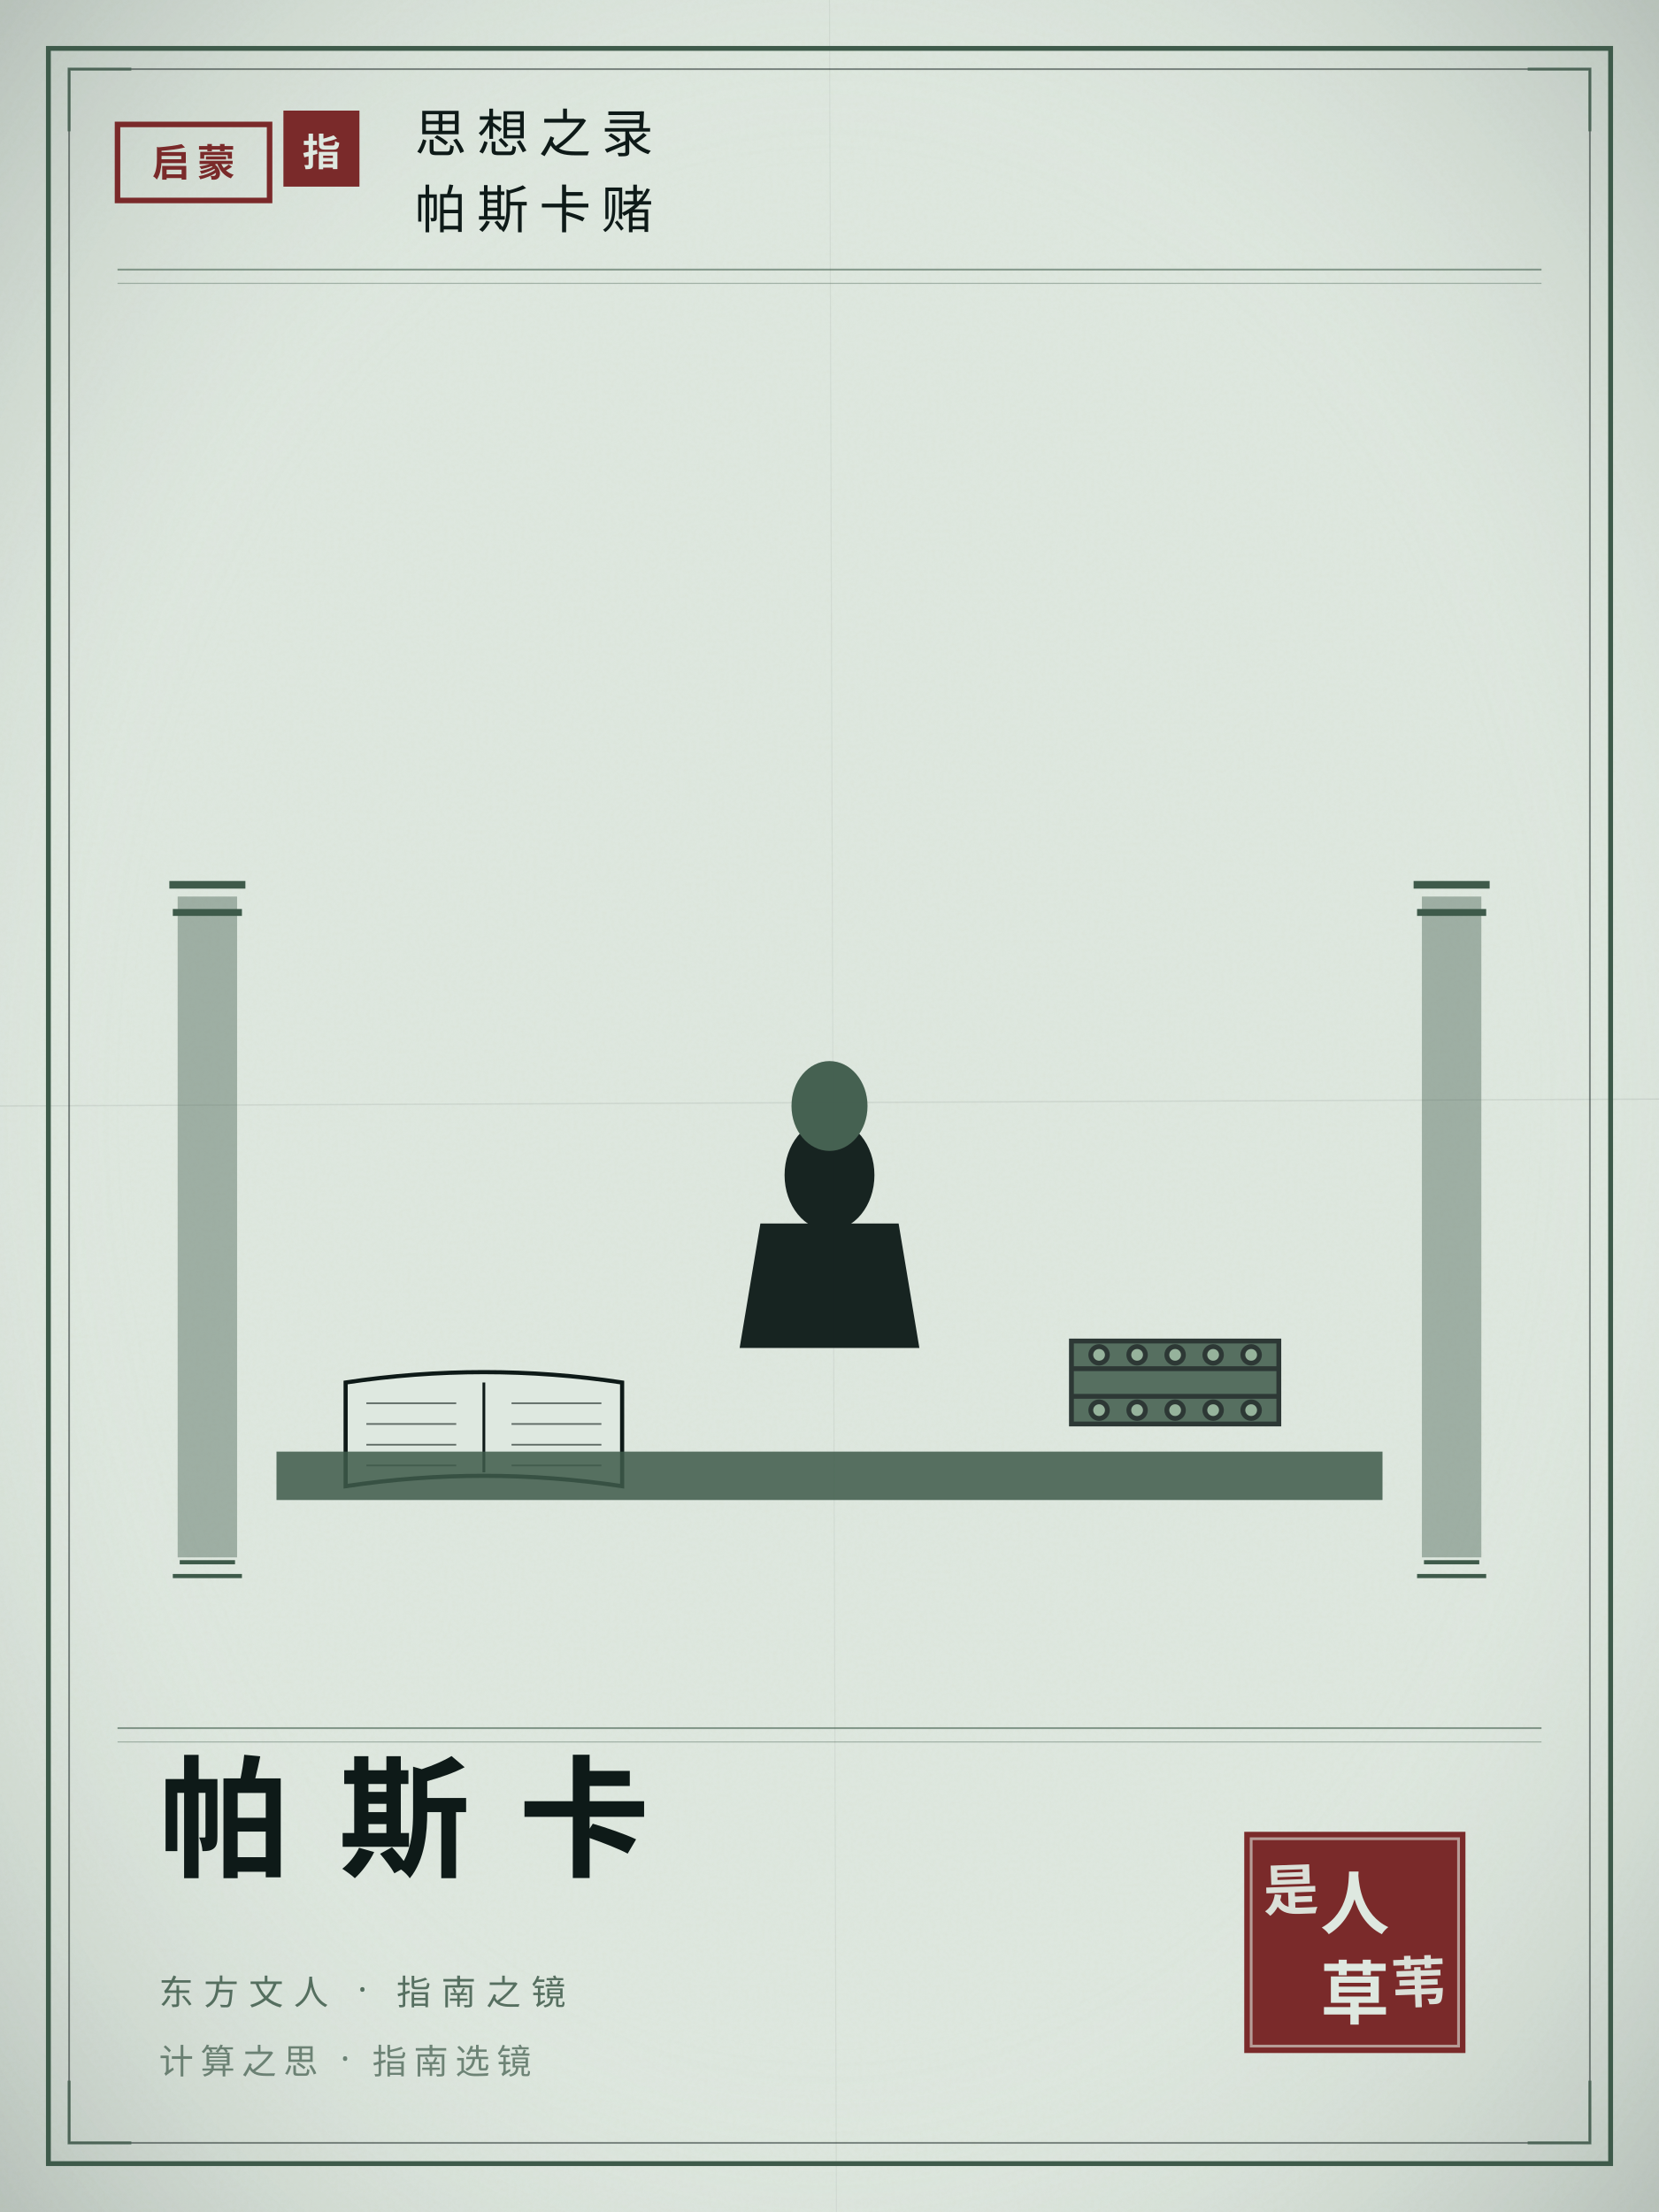
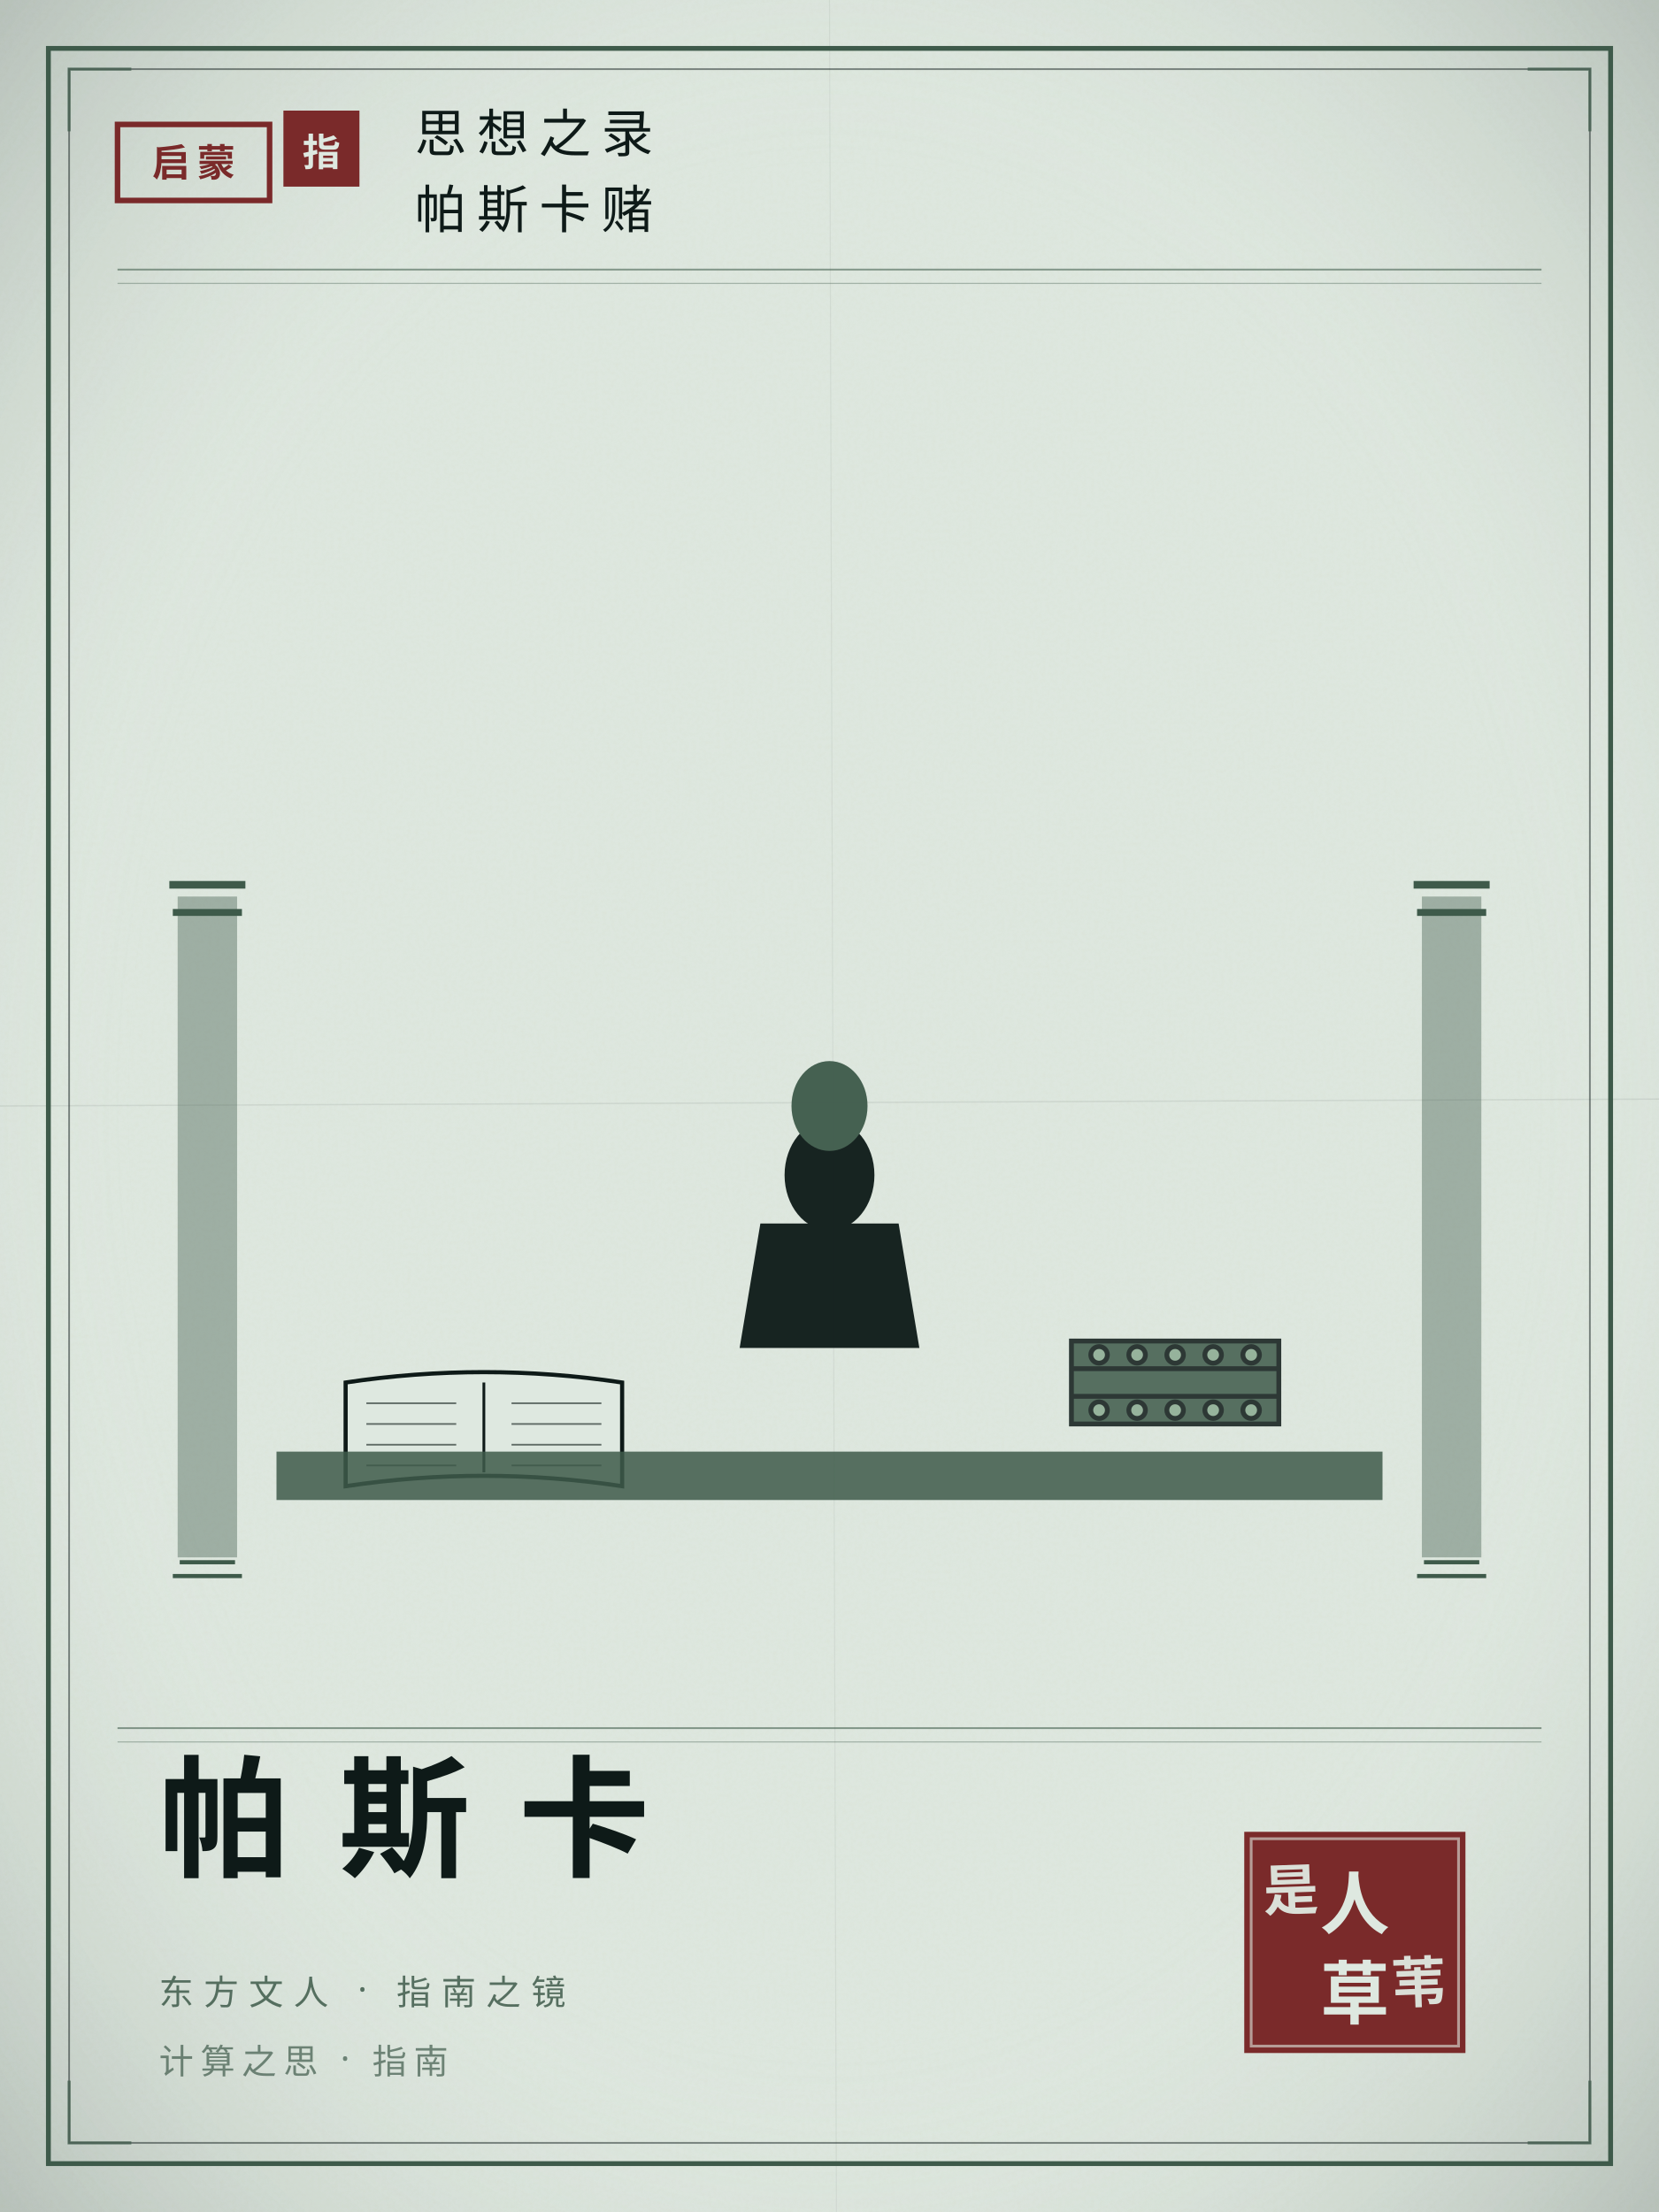
<svg xmlns="http://www.w3.org/2000/svg" viewBox="0 0 480 640" width="480" height="640" preserveAspectRatio="xMidYMid meet">
  <defs>
    <filter id="ink-78" x="-10%" y="-10%" width="120%" height="120%">
      <feTurbulence type="fractalNoise" baseFrequency="0.022" numOctaves="2" seed="78" result="noise" />
      <feDisplacementMap in="SourceGraphic" in2="noise" scale="2.4" />
    </filter>
    <filter id="ink-strong-78" x="-10%" y="-10%" width="120%" height="120%">
      <feTurbulence type="fractalNoise" baseFrequency="0.045" numOctaves="3" seed="85" result="noise" />
      <feDisplacementMap in="SourceGraphic" in2="noise" scale="3.6" />
    </filter>
    <filter id="wash-78" x="-20%" y="-20%" width="140%" height="140%">
      <feTurbulence type="fractalNoise" baseFrequency="0.018" numOctaves="2" seed="81" result="t" />
      <feDisplacementMap in="SourceGraphic" in2="t" scale="6" />
      <feGaussianBlur stdDeviation="0.6" />
    </filter>
    <filter id="haze-78">
      <feGaussianBlur stdDeviation="2.4" />
    </filter>
    <filter id="paper-78" x="0%" y="0%" width="100%" height="100%">
      <feTurbulence type="fractalNoise" baseFrequency="0.85" numOctaves="2" seed="89" result="grain" />
      <feColorMatrix in="grain" type="matrix" values="0 0 0 0 0.45                 0 0 0 0 0.35                 0 0 0 0 0.20                 0 0 0 0.10 0" />
    </filter>
  </defs>
  <rect x="0" y="0" width="480" height="640" fill="#dee8e0" />
  <rect x="0" y="0" width="480" height="640" fill="#dee8e0" filter="url(#paper-78)" opacity="0.55" />
  <radialGradient id="vignette-78" cx="50%" cy="50%" r="70%">
    <stop offset="60%" stop-color="#dee8e0" stop-opacity="0" />
    <stop offset="100%" stop-color="#0e1a18" stop-opacity="0.18" />
  </radialGradient>
  <rect x="0" y="0" width="480" height="640" fill="url(#vignette-78)" />
  <path d="M 0 320 L 480 318" stroke="#0e1a18" stroke-width="0.4" opacity="0.08" />
  <path d="M 240 0 L 242 640" stroke="#0e1a18" stroke-width="0.3" opacity="0.06" />
  <rect x="14" y="14" width="452" height="612" fill="none" stroke="#3e5a4a" stroke-width="1.4" />
  <rect x="20" y="20" width="440" height="600" fill="none" stroke="#0e1a18" stroke-width="0.5" opacity="0.5" />
  <g stroke="#3e5a4a" stroke-width="0.9" fill="none" opacity="0.7">
    <path d="M 20 38 L 20 20 L 38 20" />
    <path d="M 442 20 L 460 20 L 460 38" />
    <path d="M 460 602 L 460 620 L 442 620" />
    <path d="M 38 620 L 20 620 L 20 602" />
  </g>
  <g>
    <g transform="translate(34 36)">
      <rect x="0" y="0" width="44" height="22" fill="none" stroke="#7a2a2a" stroke-width="1.6" />
      <text x="22" y="15" text-anchor="middle" font-family="STKaiti, KaiTi, serif" font-size="11" fill="#7a2a2a" letter-spacing="2" font-weight="600">启蒙</text>
    </g>
    <g transform="translate(82 32)">
      <rect x="0" y="0" width="22" height="22" fill="#7a2a2a" />
      <text x="11" y="16" text-anchor="middle" font-family="serif" font-size="11" fill="#dee8e0" font-weight="700">指</text>
    </g>
    <g transform="translate(120 44)">
      <text font-family="STKaiti, KaiTi, serif" font-size="15" fill="#0e1a18" letter-spacing="3" font-weight="500">
        <tspan x="0" dy="0">思想之录</tspan>
        <tspan x="0" dy="22">帕斯卡赌</tspan>
      </text>
    </g>
    <line x1="34" y1="78" x2="446" y2="78" stroke="#3e5a4a" stroke-width="0.5" opacity="0.6" />
    <line x1="34" y1="82" x2="446" y2="82" stroke="#3e5a4a" stroke-width="0.3" opacity="0.4" />
  </g>
  <g>
    <g stroke="#3e5a4a" stroke-width="1.2" fill="none">
      <rect x="52" y="260" width="16" height="190" fill="#3e5a4a" opacity="0.4" />
      <line x1="50" y1="264" x2="70" y2="264" stroke-width="2" />
      <line x1="49" y1="256" x2="71" y2="256" stroke-width="2.2" />
      <line x1="52" y1="452" x2="68" y2="452" />
      <line x1="50" y1="456" x2="70" y2="456" />
    </g>
    <g stroke="#3e5a4a" stroke-width="1.2" fill="none">
      <rect x="412" y="260" width="16" height="190" fill="#3e5a4a" opacity="0.4" />
      <line x1="410" y1="264" x2="430" y2="264" stroke-width="2" />
      <line x1="409" y1="256" x2="431" y2="256" stroke-width="2.2" />
      <line x1="412" y1="452" x2="428" y2="452" />
      <line x1="410" y1="456" x2="430" y2="456" />
    </g>
    <g>
      <path d="M 100 400 Q 140 394 180 400 L 180 430 Q 140 424 100 430 Z" fill="#dee8e0" stroke="#0e1a18" stroke-width="1.2" />
      <line x1="140" y1="400" x2="140" y2="426" stroke="#0e1a18" stroke-width="0.8" />
      <line x1="106" y1="406" x2="132" y2="406" stroke="#0e1a18" stroke-width="0.5" opacity="0.6" />
      <line x1="106" y1="412" x2="132" y2="412" stroke="#0e1a18" stroke-width="0.5" opacity="0.6" />
      <line x1="106" y1="418" x2="132" y2="418" stroke="#0e1a18" stroke-width="0.5" opacity="0.6" />
      <line x1="106" y1="424" x2="132" y2="424" stroke="#0e1a18" stroke-width="0.5" opacity="0.6" />
      <line x1="148" y1="406" x2="174" y2="406" stroke="#0e1a18" stroke-width="0.5" opacity="0.6" />
      <line x1="148" y1="412" x2="174" y2="412" stroke="#0e1a18" stroke-width="0.5" opacity="0.6" />
      <line x1="148" y1="418" x2="174" y2="418" stroke="#0e1a18" stroke-width="0.5" opacity="0.6" />
      <line x1="148" y1="424" x2="174" y2="424" stroke="#0e1a18" stroke-width="0.5" opacity="0.6" />
    </g>
    <g transform="translate(340 400)" stroke="#0e1a18" stroke-width="1.4" fill="#3e5a4a" opacity="0.85">
      <rect x="-30" y="-12" width="60" height="24" />
      <line x1="-30" y1="-4" x2="30" y2="-4" />
      <line x1="-30" y1="4" x2="30" y2="4" />
      <circle cx="-22" cy="-8" r="2.4" fill="#8aaa90" />
      <circle cx="-11" cy="-8" r="2.4" fill="#8aaa90" />
      <circle cx="0" cy="-8" r="2.4" fill="#8aaa90" />
      <circle cx="11" cy="-8" r="2.4" fill="#8aaa90" />
      <circle cx="22" cy="-8" r="2.4" fill="#8aaa90" />
      <circle cx="-22" cy="8" r="2.4" fill="#8aaa90" />
      <circle cx="-11" cy="8" r="2.4" fill="#8aaa90" />
      <circle cx="0" cy="8" r="2.4" fill="#8aaa90" />
      <circle cx="11" cy="8" r="2.4" fill="#8aaa90" />
      <circle cx="22" cy="8" r="2.4" fill="#8aaa90" />
    </g>
    <rect x="80" y="420" width="320" height="14" fill="#3e5a4a" opacity="0.85" />
    <g transform="translate(240 340)" fill="#0e1a18" opacity="0.95">
      <ellipse cx="0" cy="0" rx="13" ry="16" />
      <path d="M -20 14 L -26 50 L 26 50 L 20 14 Z" />
      <ellipse cx="0" cy="-20" rx="11" ry="13" fill="#3e5a4a" />
    </g>
  </g>
  <g>
    <line x1="34" y1="500" x2="446" y2="500" stroke="#3e5a4a" stroke-width="0.5" opacity="0.6" />
    <line x1="34" y1="504" x2="446" y2="504" stroke="#3e5a4a" stroke-width="0.3" opacity="0.4" />
    <g transform="translate(46 540)">
      <text font-family="STKaiti, KaiTi, serif" font-size="38" fill="#0e1a18" letter-spacing="14" font-weight="700">帕斯卡</text>
      <text x="0" y="40" font-family="STKaiti, KaiTi, serif" font-size="10" fill="#3e5a4a" letter-spacing="3" opacity="0.85">东方文人 · 指南之镜</text>
    </g>
    <g transform="translate(360 530)">
      <rect x="0" y="0" width="64" height="64" fill="#7a2a2a" filter="url(#ink-40)" />
      <rect x="2" y="2" width="60" height="60" fill="none" stroke="#dee8e0" stroke-width="0.8" opacity="0.6" />
      <text x="32" y="28" text-anchor="middle" font-family="serif" font-size="20" fill="#dee8e0" font-weight="900">人</text>
      <text x="32" y="54" text-anchor="middle" font-family="serif" font-size="20" fill="#dee8e0" font-weight="900">草</text>
      <g transform="rotate(-2 32 32)" opacity="0.95">
        <text x="14" y="22" text-anchor="middle" font-family="serif" font-size="16" fill="#dee8e0" font-weight="900">是</text>
        <text x="50" y="50" text-anchor="middle" font-family="serif" font-size="16" fill="#dee8e0" font-weight="900">苇</text>
      </g>
    </g>
  </g>
  <g transform="translate(46 600)">
-     <text font-family="STKaiti, KaiTi, serif" font-size="10" fill="#3e5a4a" letter-spacing="2" opacity="0.7">计算之思 · 指南选镜</text>
+     <text font-family="STKaiti, KaiTi, serif" font-size="10" fill="#3e5a4a" letter-spacing="2" opacity="0.7">计算之思 · 指南</text>
  </g>
</svg>
